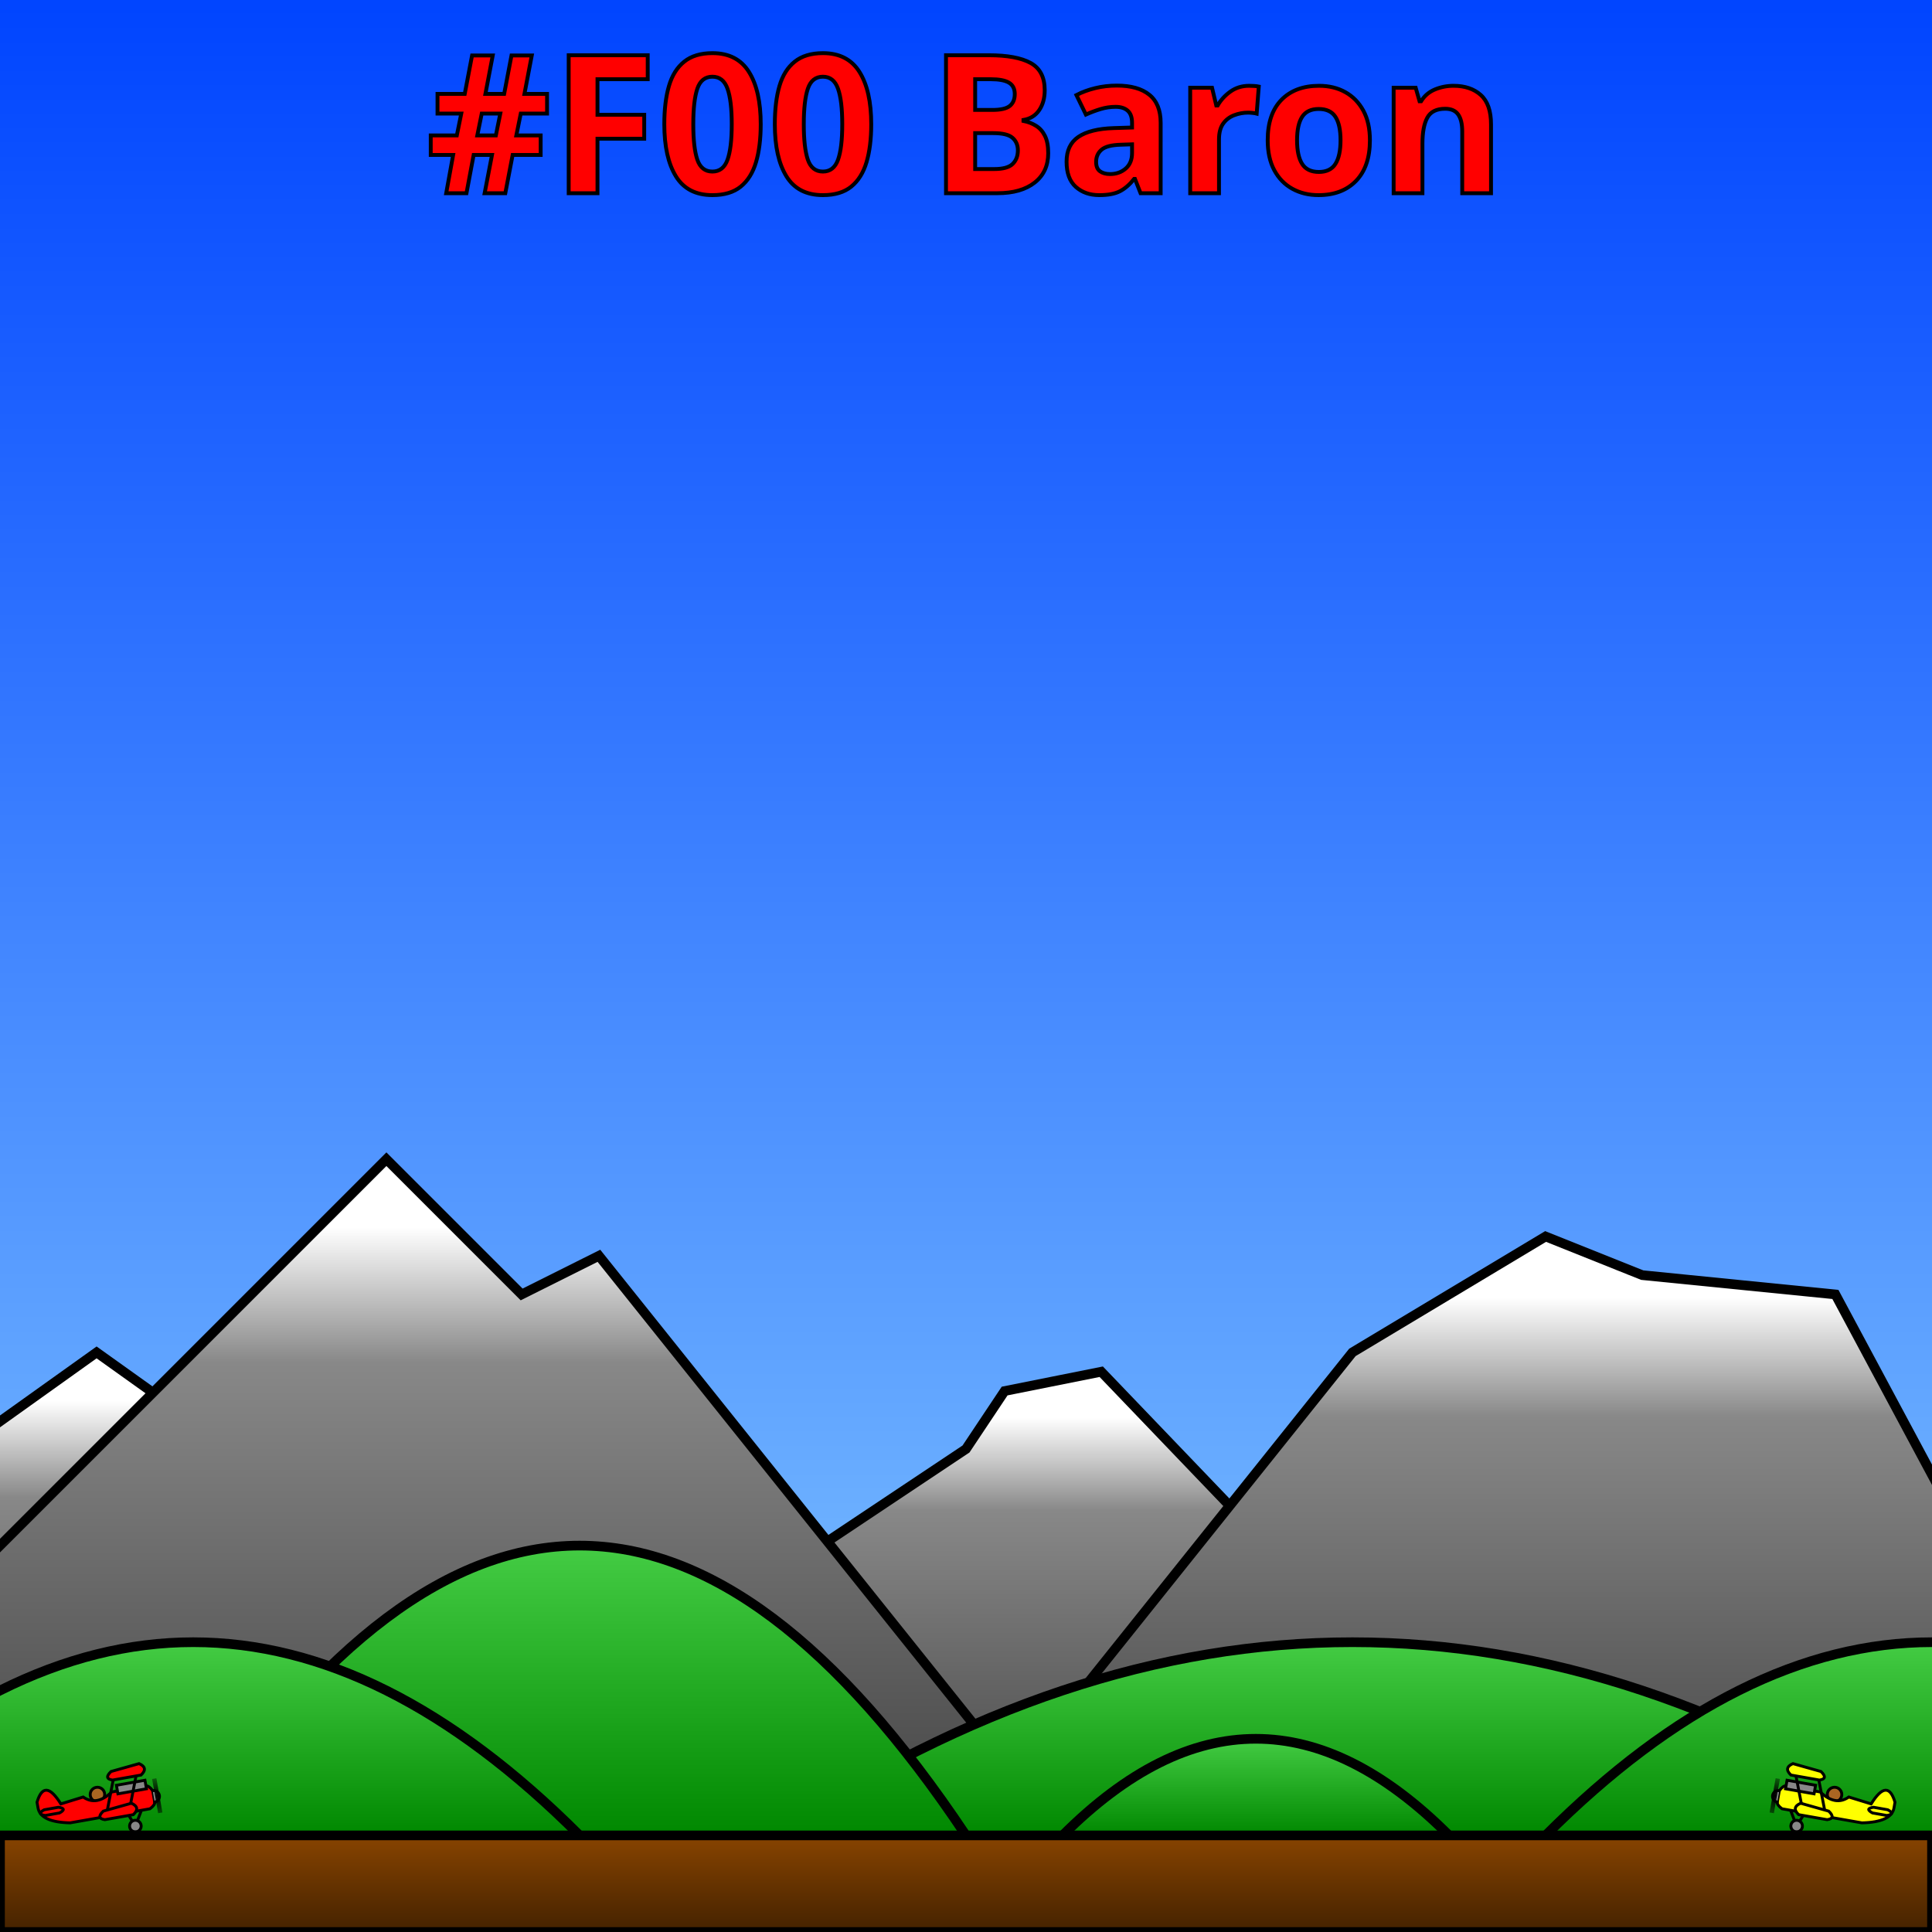
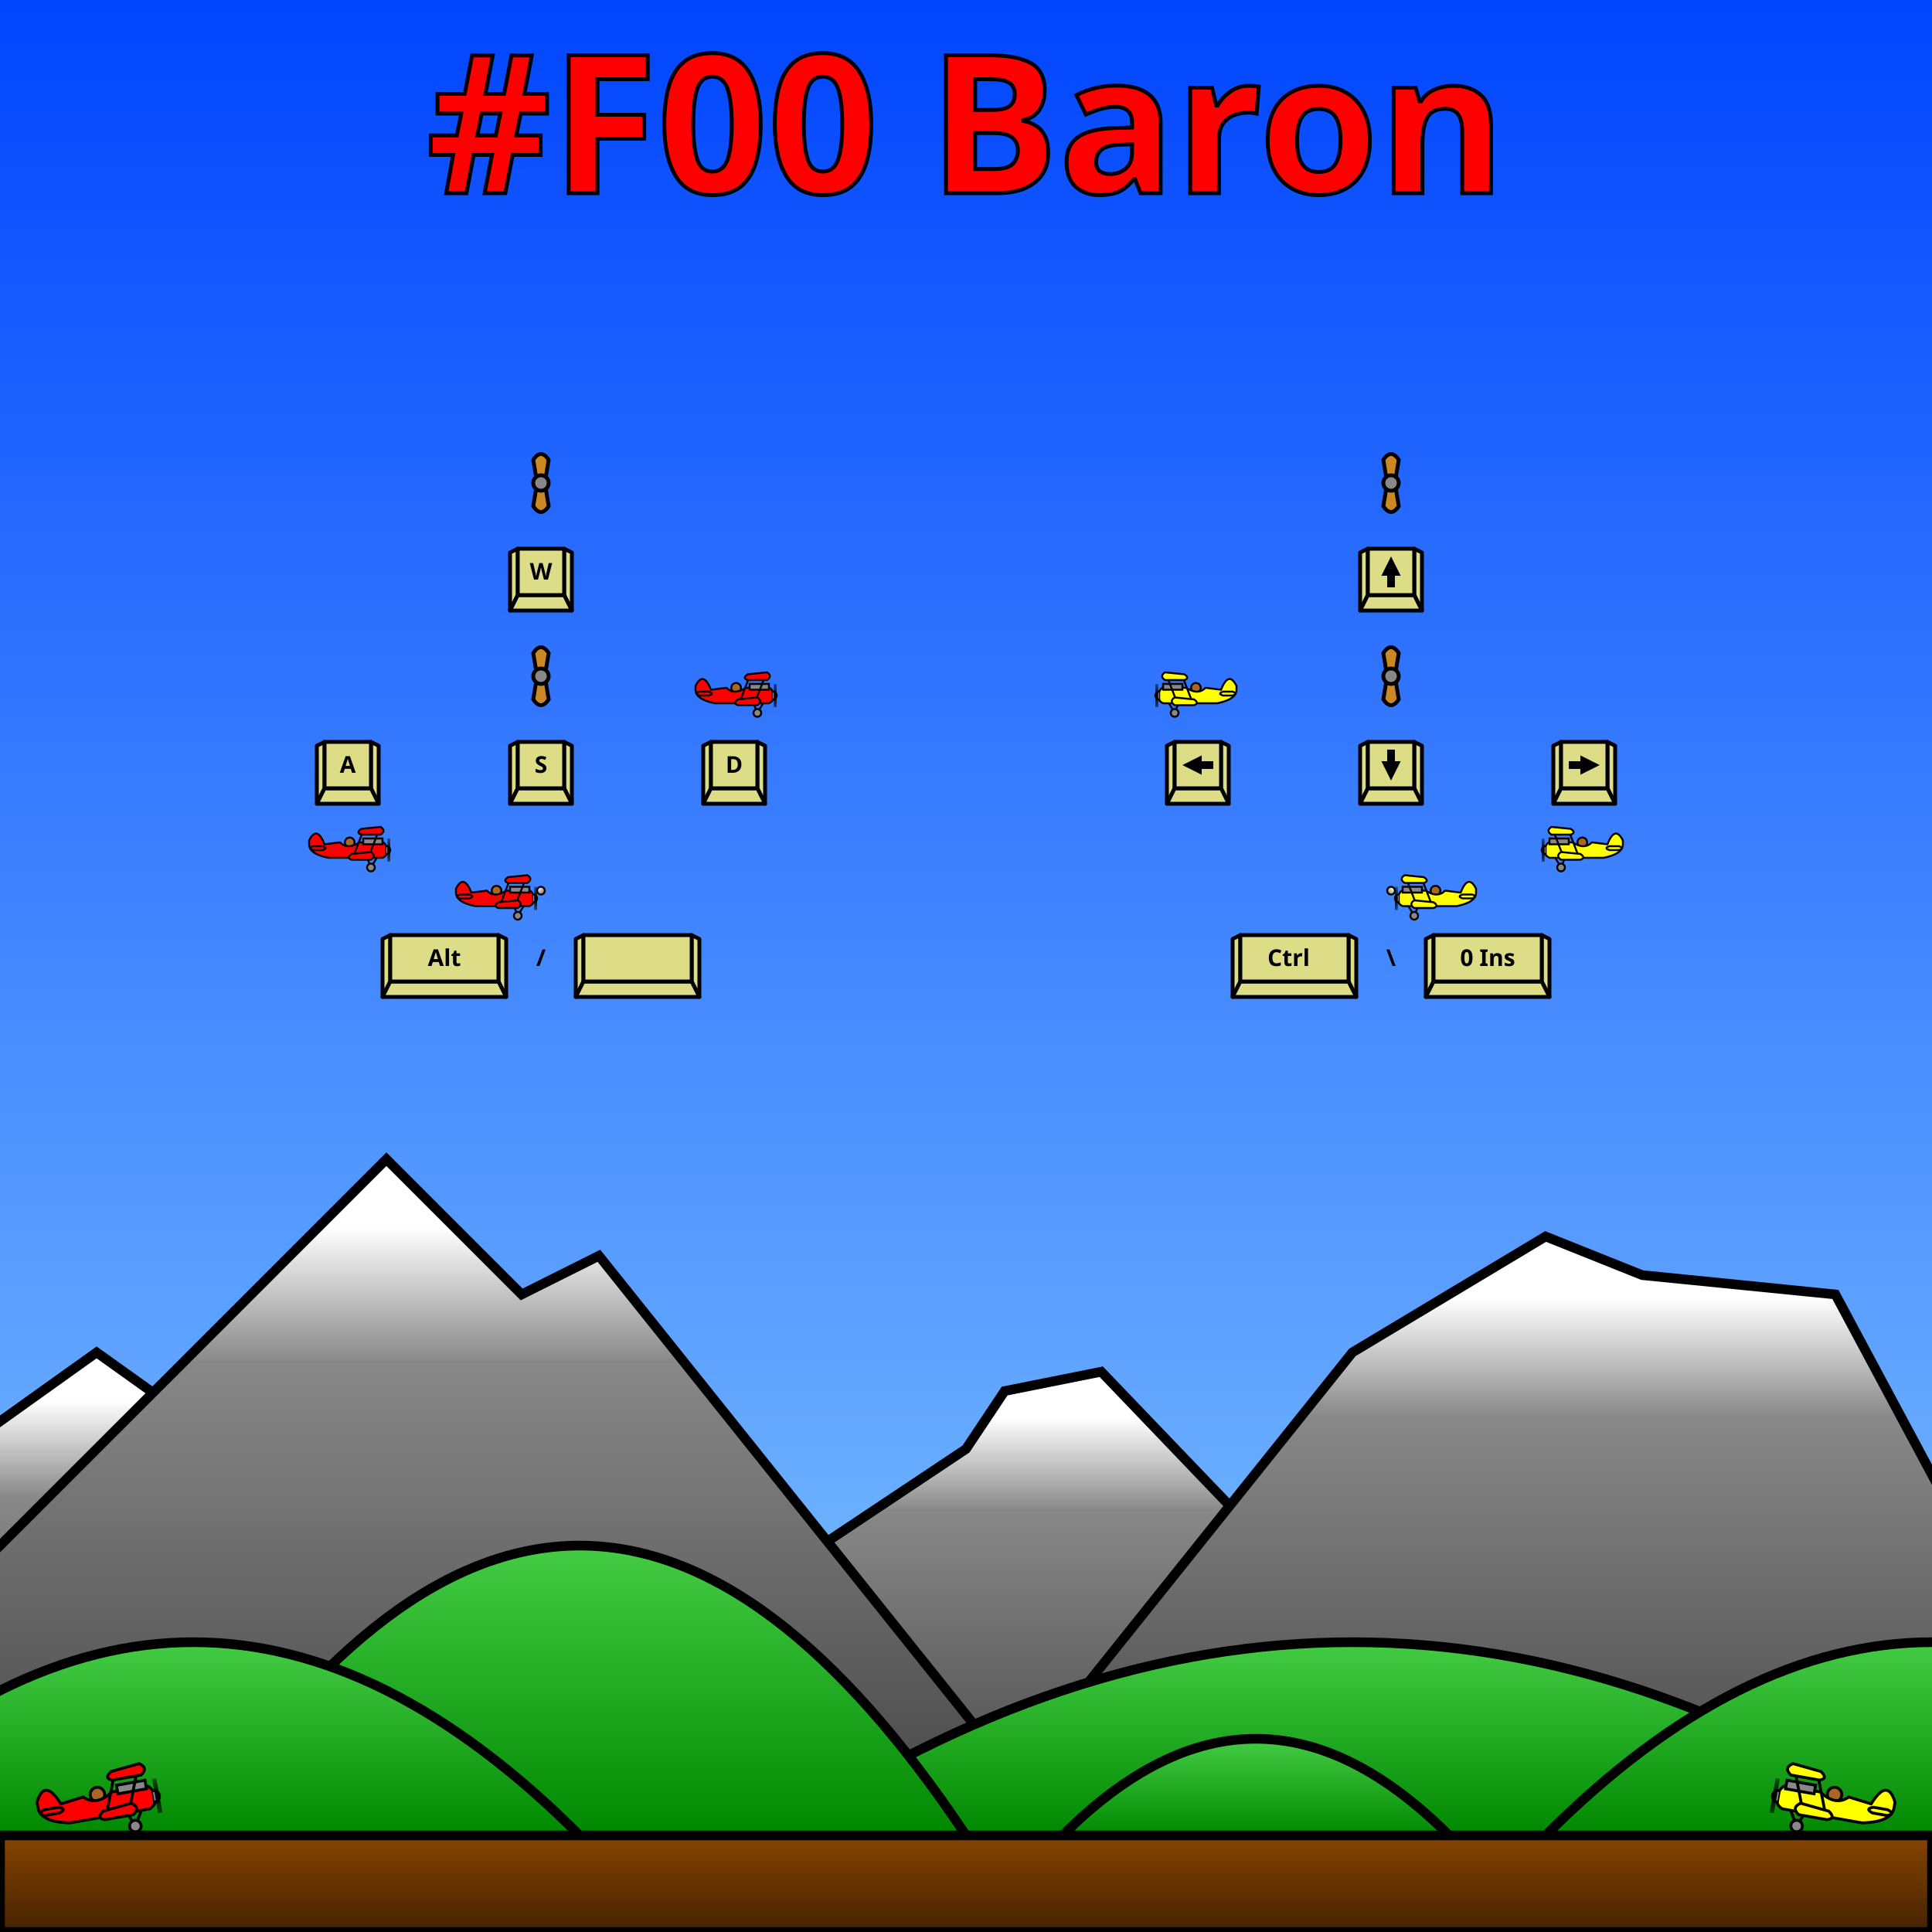
<svg xmlns="http://www.w3.org/2000/svg" xmlns:xlink="http://www.w3.org/1999/xlink" version="1.1" baseProfile="basic" width="100%" height="100%" viewBox="0 0 1000 1000" preserveAspectRatio="xMidYMid meet" clip-path="url(#clip-all)" id="display">
  <defs>
    <style type="text/css">
			
				#display {
					font-family: sans;
- 				}
- 				#background path {
- 					stroke: #000;
- 					stroke-width: 5;
- 					stroke-linecap: round;
- 					stroke-linejoin: miter;
- 				}
- 				#mountains path {
- 					fill: url(#pattern-mountain);
- 				}
- 				#hills path {
- 					fill: url(#pattern-hill);
- 				}
- 				#ground {
- 					fill: url(#pattern-ground);
- 					stroke: #000;
- 					stroke-width: 5;
				}
				
				.player1 {
					color: #f00;
				}
				.player2 {
					color: #ff0;
				}
				
				.template {
					display: none;
				}
			
		</style>
  </defs>
  <defs>
    <clipPath id="clip-all">
      <rect x="0" y="0" width="100%" height="100%" />
    </clipPath>
  </defs>
  <g id="background">
    <defs>
      <linearGradient id="pattern-sky" x1="0" y1="0" x2="0" y2="100%">
        <stop offset="0" stop-color="#04f" />
        <stop offset="1" stop-color="#8cf" />
      </linearGradient>
      <linearGradient id="pattern-mountain" x1="0" y1="0" x2="0" y2="100%">
        <stop offset="0" stop-color="#fff" />
        <stop offset="0.1" stop-color="#fff" />
        <stop offset="0.3" stop-color="#888" />
        <stop offset="1" stop-color="#444" />
      </linearGradient>
      <linearGradient id="pattern-hill" x1="0" y1="0" x2="0" y2="100%">
        <stop offset="0" stop-color="#4c4" />
        <stop offset="1" stop-color="#080" />
      </linearGradient>
      <linearGradient id="pattern-ground" x1="0" y1="0" x2="0" y2="100%">
        <stop offset="0" stop-color="#840" />
        <stop offset="1" stop-color="#420" />
      </linearGradient>
    </defs>
    <rect id="sky" x="0" y="0" width="100%" height="100%" fill="url(#pattern-sky)" />
-     <g id="help" font-size="50" stroke="#000" stroke-width="2" fill="#f00">
-       <text x="500" y="100" text-anchor="middle" font-size="100" font-weight="bold">#F00 Baron</text>
-       <animate attributeType="CSS" attributeName="fill-opacity" from="1" to="0" begin="2s" dur="3s" fill="freeze" />
-       <animate id="anim_titleFade" attributeType="CSS" attributeName="stroke-opacity" from="1" to="0" begin="3s" dur="2.5s" fill="freeze" />
+     <g id="help">
+       <defs>
+         <symbol id="symbol-key" viewBox="0 0 100 100" width="20" height="20" overflow="visible" stroke="black" stroke-width="10" stroke-linejoin="round" fill="#dd8">
+           <path d="M -80,-70 L -60,-80 -60,40 -80,80 Z" />
+           <path d="M 60,-80 L 80,-70 80,80 60,40 Z" />
+           <path d="M -80,80 L -60,40 60,40 80,80 Z" />
+           <path d="M -60,-80 L 60,-80 60,40 -60,40 Z" />
+         </symbol>
+         <symbol id="symbol-widekey" viewBox="0 0 200 100" width="40" height="20" overflow="visible" stroke="black" stroke-width="10" stroke-linejoin="round" fill="#dd8">
+           <path d="M -160,-70 L -140,-80 -140,40 -160,80 Z" />
+           <path d="M 140,-80 L 160,-70 160,80 140,40 Z" />
+           <path d="M -160,80 L -140,40 140,40 160,80 Z" />
+           <path d="M -140,-80 L 140,-80 140,40 -140,40 Z" />
+         </symbol>
+         <symbol id="symbol-prop" viewBox="0 0 10 10" width="30" height="30" overflow="visible" stroke="black" stroke-width="1" stroke-linejoin="round" fill="#c82">
+           <path d="M -1,0 L -2,-6 Q 0,-9 2,-6 L 1,0 2,6 Q 0,9 -2,6 Z" />
+           <circle cx="0" cy="0" r="2" fill="#888" />
+         </symbol>
+         <symbol id="symbol-uparrow" viewBox="0 0 10 10" width="10" height="10" overflow="visible">
+           <path d="M -2,8 L -2,2 -5,2 0,-8 5,2 2,2 2,8 Z" />
+         </symbol>
+         <symbol id="symbol-controls" overflow="visible">
+           <g class="engineOn" transform="translate(0,-100)">
+             <use xlink:href="#symbol-prop" width="20" height="20" transform="translate(0,-50)">
+               <animateTransform attributeType="XML" attributeName="transform" type="rotate" additive="sum" from="0" to="360" dur="0.5s" repeatCount="indefinite" />
+             </use>
+             <use xlink:href="#symbol-key" x="0" y="0" width="20" height="20" />
+           </g>
+           <g class="engineOff">
+             <use xlink:href="#symbol-prop" width="20" height="20" transform="translate(0,-50)">
+               <animateTransform attributeType="XML" attributeName="transform" type="rotate" additive="sum" from="0" to="360" dur="60s" repeatCount="indefinite" />
+             </use>
+             <use xlink:href="#symbol-key" x="0" y="0" width="20" height="20" />
+           </g>
+           <g class="fire" transform="translate(0,100)">
+             <use xlink:href="#symbol-plane" x="-24" y="-35" />
+             <use xlink:href="#symbol-bullet" x="0" y="-39">
+               <animate attributeType="XML" attributeName="x" from="0" to="50" dur="0.5s" repeatCount="indefinite" />
+             </use>
+             <use xlink:href="#symbol-widekey" x="-50" y="0" width="40" height="20" />
+             <text text-anchor="middle" x="0">/</text>
+             <use xlink:href="#symbol-widekey" x="50" y="0" width="40" height="20" />
+           </g>
+           <g class="anticlockwise" transform="translate(-100,0)">
+             <use xlink:href="#symbol-plane" x="0" y="40">
+               <animateTransform attributeType="XML" attributeName="transform" type="rotate" additive="sum" from="360" to="0" dur="2s" repeatCount="indefinite" />
+             </use>
+             <use xlink:href="#symbol-key" x="0" y="0" width="20" height="20" />
+           </g>
+           <g class="clockwise" transform="translate(100,0)">
+             <use xlink:href="#symbol-plane" x="0" y="-40">
+               <animateTransform attributeType="XML" attributeName="transform" type="rotate" additive="sum" from="0" to="360" dur="2s" repeatCount="indefinite" />
+             </use>
+             <use xlink:href="#symbol-key" x="0" y="0" width="20" height="20" />
+           </g>
+         </symbol>
+       </defs>
+       <text x="500" y="100" stroke="#000" stroke-width="2" fill="#f00" text-anchor="middle" font-size="100" font-weight="bold">#F00 Baron</text>
+       <g class="player1 controls" transform="translate(280, 400)" font-weight="bold">
+         <use xlink:href="#symbol-controls" />
+         <text text-anchor="middle" x="0" y="-100">W</text>
+         <text text-anchor="middle" x="0" y="0">S</text>
+         <text text-anchor="middle" x="-50" y="100">Alt</text>
+         <text text-anchor="middle" x="-100" y="0">A</text>
+         <text text-anchor="middle" x="100" y="0">D</text>
+       </g>
+       <g class="player2 controls" transform="translate(720, 400)" font-weight="bold">
+         <use xlink:href="#symbol-controls" transform="scale(-1,1)" />
+         <g transform="translate(0,-4)">
+           <use xlink:href="#symbol-uparrow" width="10" height="10" transform="translate(0,-100)" />
+           <use xlink:href="#symbol-uparrow" width="10" height="10" transform="rotate(180)" />
+           <use xlink:href="#symbol-uparrow" width="10" height="10" transform="translate(-100,0) rotate(-90)" />
+           <use xlink:href="#symbol-uparrow" width="10" height="10" transform="translate(100,0) rotate(90)" />
+         </g>
+         <text text-anchor="middle" x="-53" y="100">Ctrl</text>
+         <text text-anchor="middle" x="50" y="100">0 Ins</text>
+       </g>
+       <animate id="anim_helpFade" attributeType="CSS" attributeName="stroke-opacity" from="1" to="0" begin="3s" dur="2.5s" fill="freeze" />
+       <animate attributeType="CSS" attributeName="fill-opacity" from="1" to="0" begin="anim_helpFade.begin-1s" dur="3s" fill="freeze" />
    </g>
    <g id="scores" font-family="sans" font-size="80" font-weight="bold" stroke="#000" stroke-width="2" opacity="0">
      <text class="player1 score" x="20" y="80" text-anchor="start" fill="currentColor">0</text>
      <text class="player2 score" x="980" y="80" text-anchor="end" fill="currentColor">0</text>
-       <animate attributeType="XML" attributeName="opacity" from="0" to="1" begin="anim_titleFade.end" dur="0.2s" fill="freeze" />
-     </g>
-     <g id="mountains">
-       <path d="M -300,950 l 350,-250 L 400,950" />
-       <path d="M 200,950 l 300,-200 l 20,-30 l 50,-10 L 800,950" />
-       <path d="M 500,950 l 200,-250 l 100,-60 l 50,20 l 100,10 L 1100,950" />
-       <path d="M -150,950 l 350,-350 l 70,70 l 40,-20 l 80,100 L 550,950" />
-     </g>
-     <g id="hills">
-       <path d="M 400,950 q 300,-200 600,0" />
-       <path d="M 100,950 q 200,-300 400,0" />
-       <path d="M -100,950 q 200,-200 400,0" />
-       <path d="M 550,950 q 100,-100 200,0" />
-       <path d="M 800,950 q 200,-200 400,0" />
+       <animate attributeType="XML" attributeName="opacity" from="0" to="1" begin="anim_helpFade.end" dur="0.2s" fill="freeze" />
+     </g>
+     <g id="scenery" stroke="#000" stroke-width="5" stroke-linecap="round" stroke-linejoin="miter">
+       <g id="mountains" fill="url(#pattern-mountain)">
+         <path d="M -300,950 l 350,-250 L 400,950" />
+         <path d="M 200,950 l 300,-200 l 20,-30 l 50,-10 L 800,950" />
+         <path d="M 500,950 l 200,-250 l 100,-60 l 50,20 l 100,10 L 1100,950" />
+         <path d="M -150,950 l 350,-350 l 70,70 l 40,-20 l 80,100 L 550,950" />
+       </g>
+       <g id="hills" fill="url(#pattern-hill)">
+         <path d="M 400,950 q 300,-200 600,0" />
+         <path d="M 100,950 q 200,-300 400,0" />
+         <path d="M -100,950 q 200,-200 400,0" />
+         <path d="M 550,950 q 100,-100 200,0" />
+         <path d="M 800,950 q 200,-200 400,0" />
+       </g>
    </g>
  </g>
  <g id="board">
    <defs id="defs_plane">
      <linearGradient id="gradient-prop" gradientUnits="objectBoundingBox" x1="0%" y1="0%" x2="0%" y2="100%">
        <stop offset="0" stop-color="#000" stop-opacity="0.4" />
        <stop offset="0.5" stop-color="#000" stop-opacity="1" />
        <stop offset="1" stop-color="#000" stop-opacity="0.5" />
      </linearGradient>
-       <symbol id="symbol-plane" style="       overflow: visible;       fill: #fff;       stroke: #000;       stroke-width: 1;       stroke-linecap: round;       stroke-linejoin: miter;       ">
+       <symbol id="symbol-plane" overflow="visible" fill="#fff" stroke="#000" stroke-width="1" stroke-linecap="round" stroke-linejoin="miter">
        <circle class="pilot" style="fill: #a62;" cx="1" cy="-4" r="2.5" />
        <line class="machinery" x1="10" y1="4" x2="12" y2="9" />
        <line class="machinery" x1="15" y1="4" x2="12" y2="9" />
        <circle class="machinery wheel" style="fill: #888;" cx="12" cy="9" r="2" />
        <path class="fuselage" d="M -4,-4        q 4,4 10,0        L 18,-4        q 1,0, 2,2        l 0,4        q 0,1 -2,2        L -10,4        Q -20,2 -20,-3        l 0,-2        q 4,-8 8,2        Z" style="stroke-width: 1;" fill="currentColor" />
        <path class="wing" d="        M -18,0        q -3,-1 0,-2        l 5,0        q 3,1 0,2        Z" style="stroke-width: 1;" fill="currentColor" />
        <rect class="machinery gun" style="fill: #888; stroke-width: 1;" x="8" y="-6" width="10" height="3" />
        <line class="machinery" style="stroke-width: 1;" x1="3" y1="3" x2="8" y2="-10" />
        <line class="machinery" style="stroke-width: 1;" x1="11" y1="3" x2="16" y2="-10" />
        <path class="wing" d="        M 7,-8        q -3,-1 0,-3        l 10,-1        q 3,2 0,4        Z" style="stroke-width: 1;" fill="currentColor" />
        <path class="wing" d="        M 2,5        q -3,-1 0,-3        l 10,-1        q 3,2 0,4        Z" style="stroke-width: 1;" fill="currentColor" />
        <path class="machinery" style="fill: #888; stroke-width: 1;" d="M 20,-2        a 2,2 0 0,1 0,4        " />
        <rect class="machinery propellor" style="stroke-width: 0;" x="20.5" y="-6" width="1.5" height="12" fill="url(#gradient-prop)" stroke="none" stroke-width="0">
          <set id="animProp" attributeType="CSS" attributeName="opacity" to="0.7" begin="0s;animProp.end+0.1s" dur="0.1s" />
        </rect>
      </symbol>
    </defs>
    <defs id="defs_bullet">
      <radialGradient id="gradient-bullet" gradientUnits="objectBoundingBox" cx="20%" cy="20%" r="90%" spreadMethod="pad">
        <stop offset="0" stop-color="#fff" />
        <stop offset="0.1" stop-color="#fff" />
        <stop offset="1" stop-color="#888" />
      </radialGradient>
      <symbol id="symbol-bullet" style="       overflow: visible;       fill: #fff;       stroke: #000;       stroke-width: 1;       stroke-linecap: round;       stroke-linejoin: miter;       ">
        <circle cx="0" cy="0" r="2" fill="url(#gradient-bullet)" stroke="none" />
        <circle cx="0" cy="0" r="2" fill="currentColor" fill-opacity="0.1" />
      </symbol>
    </defs>
    <svg id="player1" class="player1" x="50" y="935" overflow="visible">
      <g class="rotator" transform="rotate(-10)">
        <g class="sizer">
          <use xlink:href="#symbol-plane" class="plane scaler" transform="scale(1.5)" />
        </g>
        <svg class="bullet template" x="39" y="-6" overflow="visible">
          <g class="sizer">
            <use xlink:href="#symbol-bullet" class="scaler" transform="scale(2)" />
          </g>
        </svg>
      </g>
    </svg>
    <svg id="player2" class="player2" x="950" y="935" overflow="visible">
      <g class="rotator" transform="rotate(190)">
        <g class="sizer">
-           <use xlink:href="#symbol-plane" class="plane scaler" transform="scale(1.5, -1.5)" />
+           <use xlink:href="#symbol-plane" class="plane scaler" transform="scale(1.5,-1.5)" />
        </g>
        <svg class="bullet template" x="39" y="6" overflow="visible">
          <g class="sizer">
            <use xlink:href="#symbol-bullet" class="scaler" transform="scale(2)" />
          </g>
        </svg>
      </g>
    </svg>
  </g>
  <g id="foreground">
    <defs>
      <svg class="explosion template" overflow="visible" fill="#fff" stroke="#000" stroke-width="1" stroke-linecap="round" stroke-linejoin="miter">
        <g class="scaler" transform="scale(3)">
          <g class="cloud">
            <path d="M -17,0         q -3,-7 4,-9         q -1,-4 3,-5         q 3,-4 8,-1         q 4,-3 7,0         q 6,-2 7,5         q 5,0 4,6         q 4,4 0,7         q 2,5 -4,6         q 0,6 -7,6         q -3,3 -6,-1         q -5,3 -7,-2         q -3,0 -4,-3         Q -20,5 -17,0         Z" />
            <path d="M 0,-9 q 4,-3 5,2" />
            <path d="M 11,-1 q 3,2 -1,4 q 1,5 -4,4" />
            <path d="M -10,-2 q -3,2 1,5 q -1,4 4,4 q 1,4 5,2" />
            <animateTransform class="rotator" attributeType="XML" attributeName="transform" type="rotate" from="0" to="360" dur="60s" repeatCount="indefinite" />
            <animateTransform attributeType="XML" attributeName="transform" type="scale" additive="sum" from="0" to="1" fill="freeze" begin="f00baron_start.begin" dur="0.2s" />
          </g>
          <g class="explosion">
            <path d="M -20,-3 l         10,-2  -3,-8  8,2          4,-7   3,7   7,-4         -1,7   11,2  -7,5          7,8  -11,0   2,11         -9,-7  -3,8  -4,-9         -9,0    3,-7  Z" fill="#f00">
              <animateTransform class="rotator" attributeType="XML" attributeName="transform" type="rotate" from="0" to="360" dur="60s" repeatCount="indefinite" />
              <animateTransform class="anim-start" attributeType="XML" attributeName="transform" type="scale" additive="sum" from="0.5" to="1" fill="freeze" begin="indefinite" dur="0.1s" />
              <animate attributeType="XML" attributeName="opacity" from="1" to="0" fill="freeze" begin="f00baron_start.end+0.2s" dur="0.5s" />
            </path>
            <path d="M -4,0 l         -3,-3  4,0   1,-4          3,3   3,-2  0,4          4,2  -3,2   1,3         -4,0  -3,3  -1,-4         -4,-1  Z" fill="#ff0">
              <animateTransform class="rotator" attributeType="XML" attributeName="transform" type="rotate" from="360" to="0" dur="30s" repeatCount="indefinite" />
              <animate attributeType="XML" attributeName="opacity" from="1" to="0" fill="freeze" begin="f00baron_start.end+0.2s" dur="0.2s" />
            </path>
          </g>
          <animate class="anim-end" attributeType="XML" attributeName="opacity" from="1" to="0" fill="freeze" begin="f00baron_start.end+3s" dur="1s" />
        </g>
      </svg>
    </defs>
    <g id="explosions">
		</g>
    <g id="clouds">
      <defs>
        <symbol id="symbol-cloud" style="        overflow: visible;        fill: #fff;        stroke: #000;        stroke-width: 5;        stroke-linecap: round;        stroke-linejoin: miter;        ">
          <path d="M -100,30         q -30,-10 -15,-40         q -10,-30 20,-40         q 10,-30 40,-20         q 30,-20 50,5         q 30,-20 50,10         q 35,-10 40,20         q 35,-5 30,30         q 25,20 0,40         q 5,25 -25,25         q -20,25 -45,5         q -20,20 -40,0         q -20,25 -40,5         q -25,15 -40,-10         Q -110,55 -100,30         Z" />
          <path d="M -80,0         q -5,-15 10,-20         q 0,-25 20,-20         q 10,-20 30,-5         " />
          <path d="M 40,40         q 20,10 25,-10         q 25,0 20,-25         " />
          <path d="M -40,30         q 15,15 30,5         " />
          <path d="M 10,-10         q 15,-20 30,-10         " />
        </symbol>
      </defs>
      <use xlink:href="#symbol-cloud" class="cloud" x="-1000" />
      <use xlink:href="#symbol-cloud" class="cloud" x="-1000" />
      <use xlink:href="#symbol-cloud" class="cloud" x="-1000" />
    </g>
-     <rect id="ground" x="0" y="950" width="100%" height="50" />
+     <rect id="ground" x="0" y="950" width="100%" height="50" fill="url(#pattern-ground)" stroke="#000" stroke-width="5" />
  </g>
</svg>
